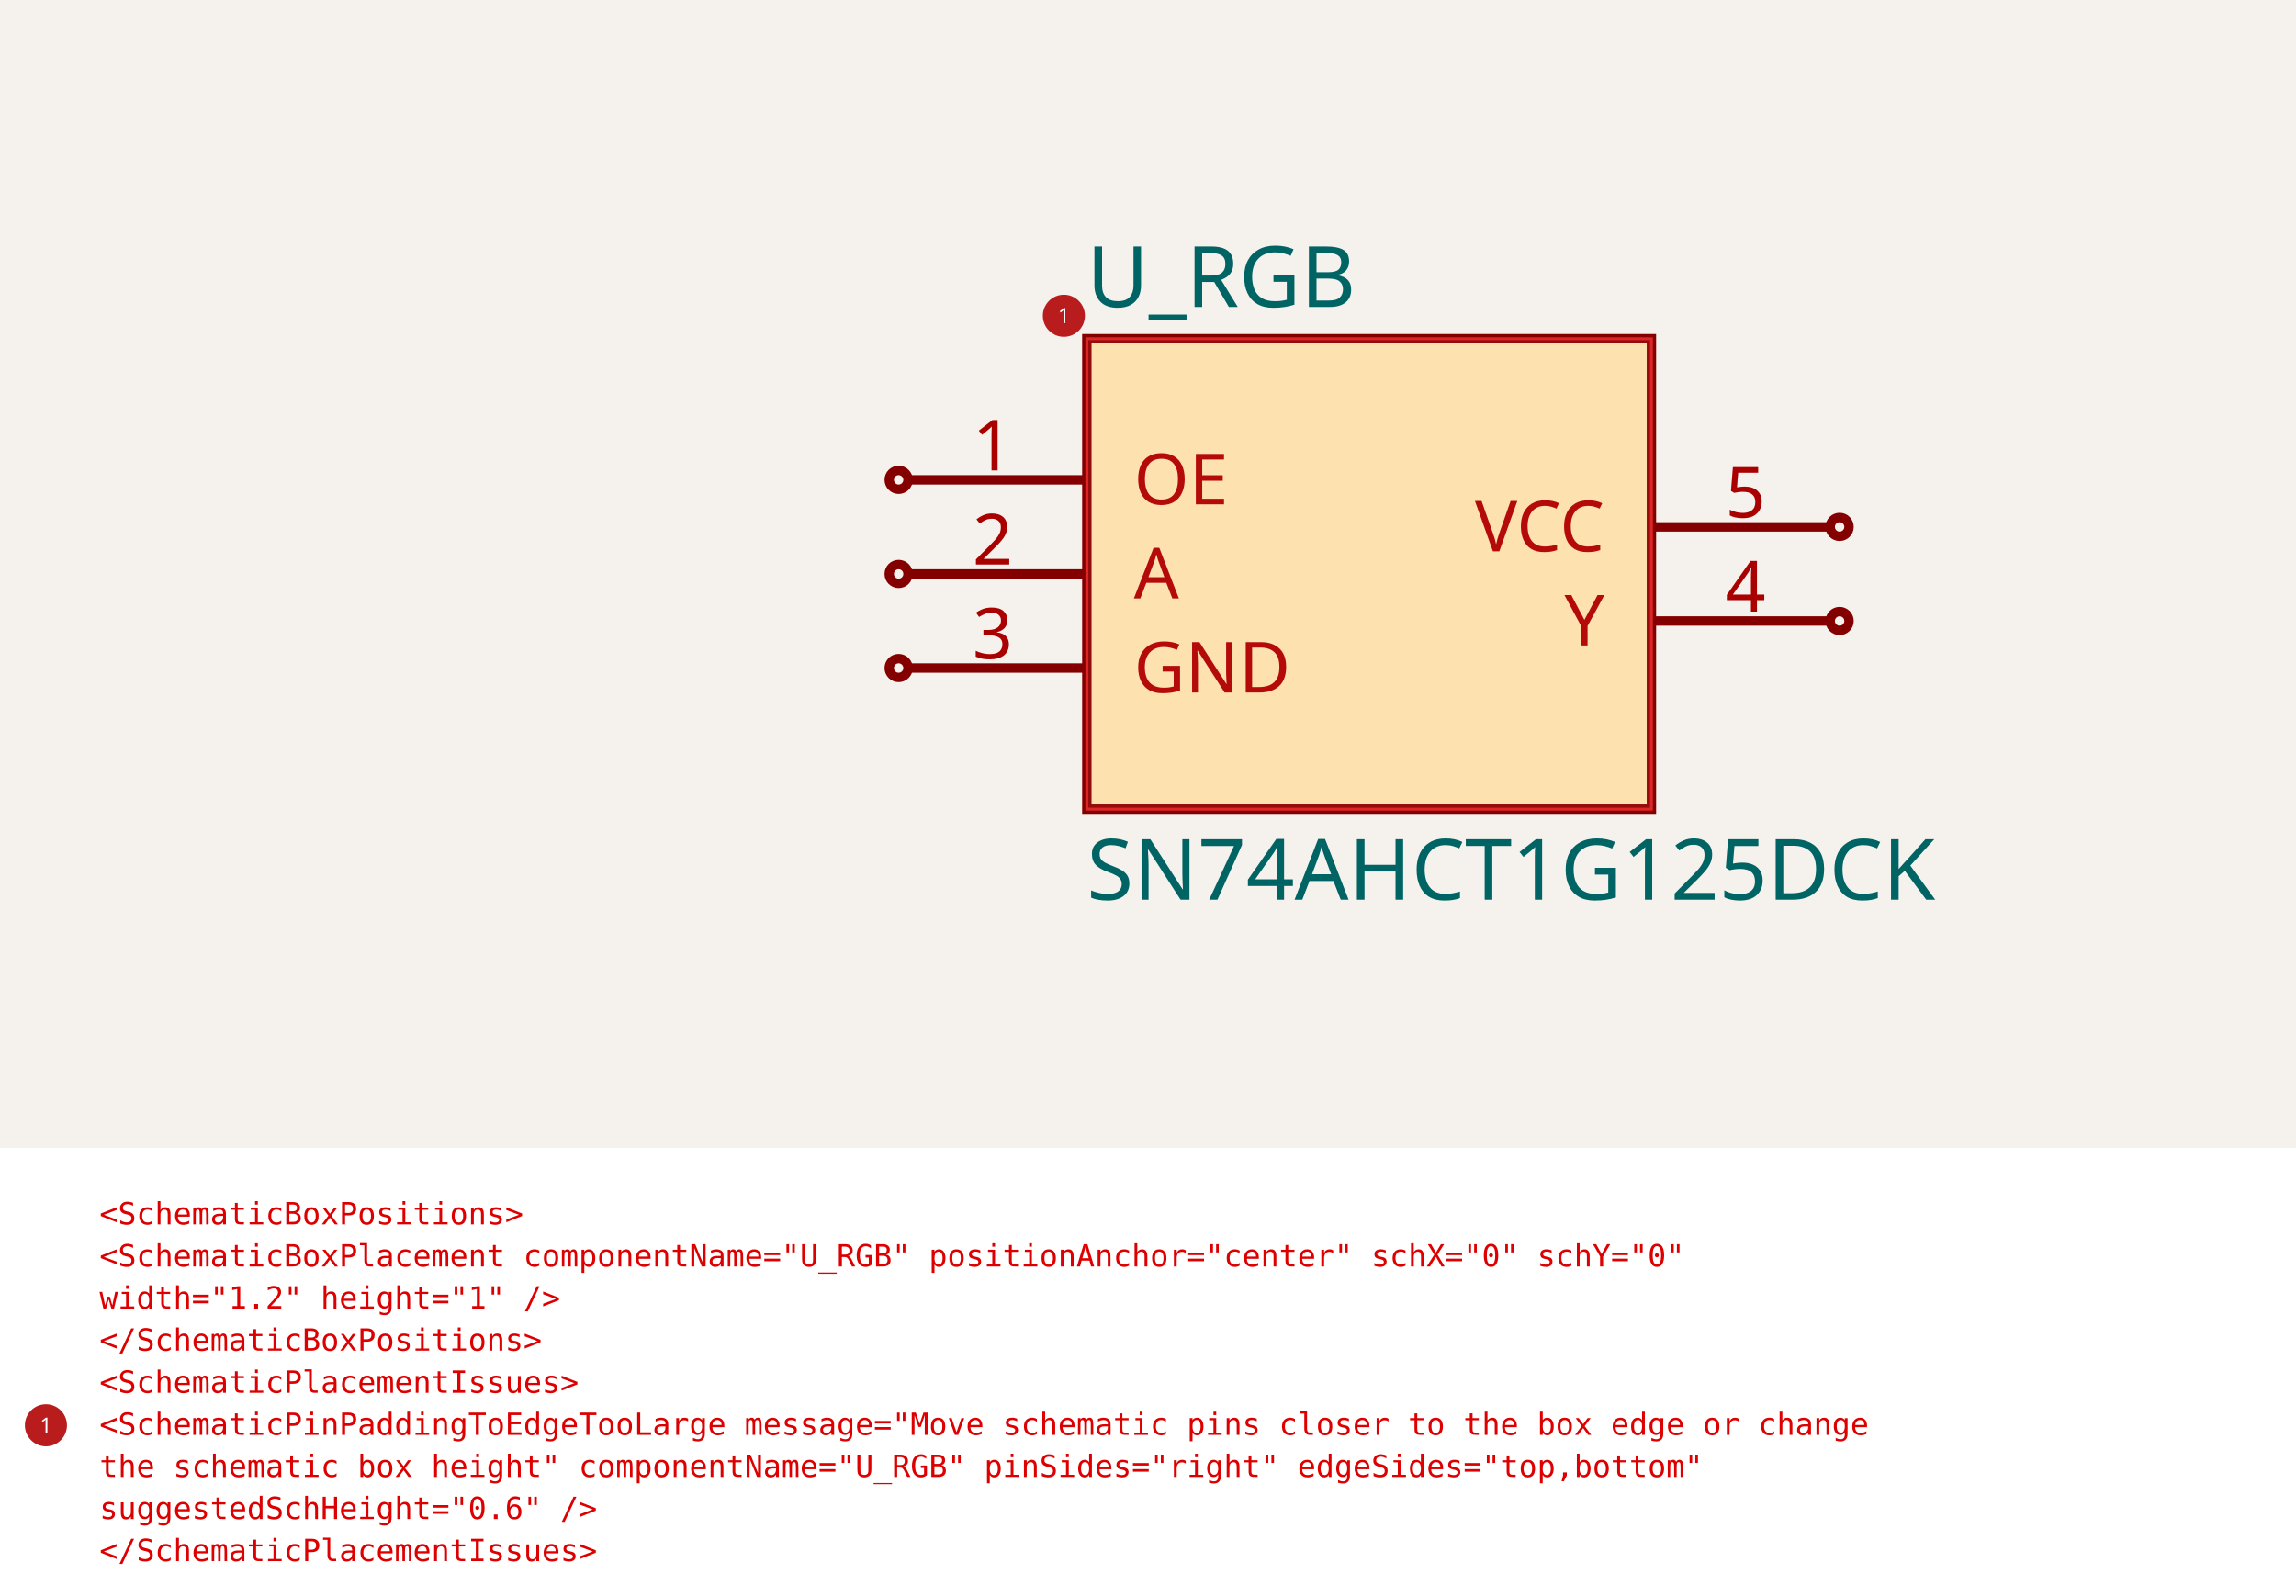
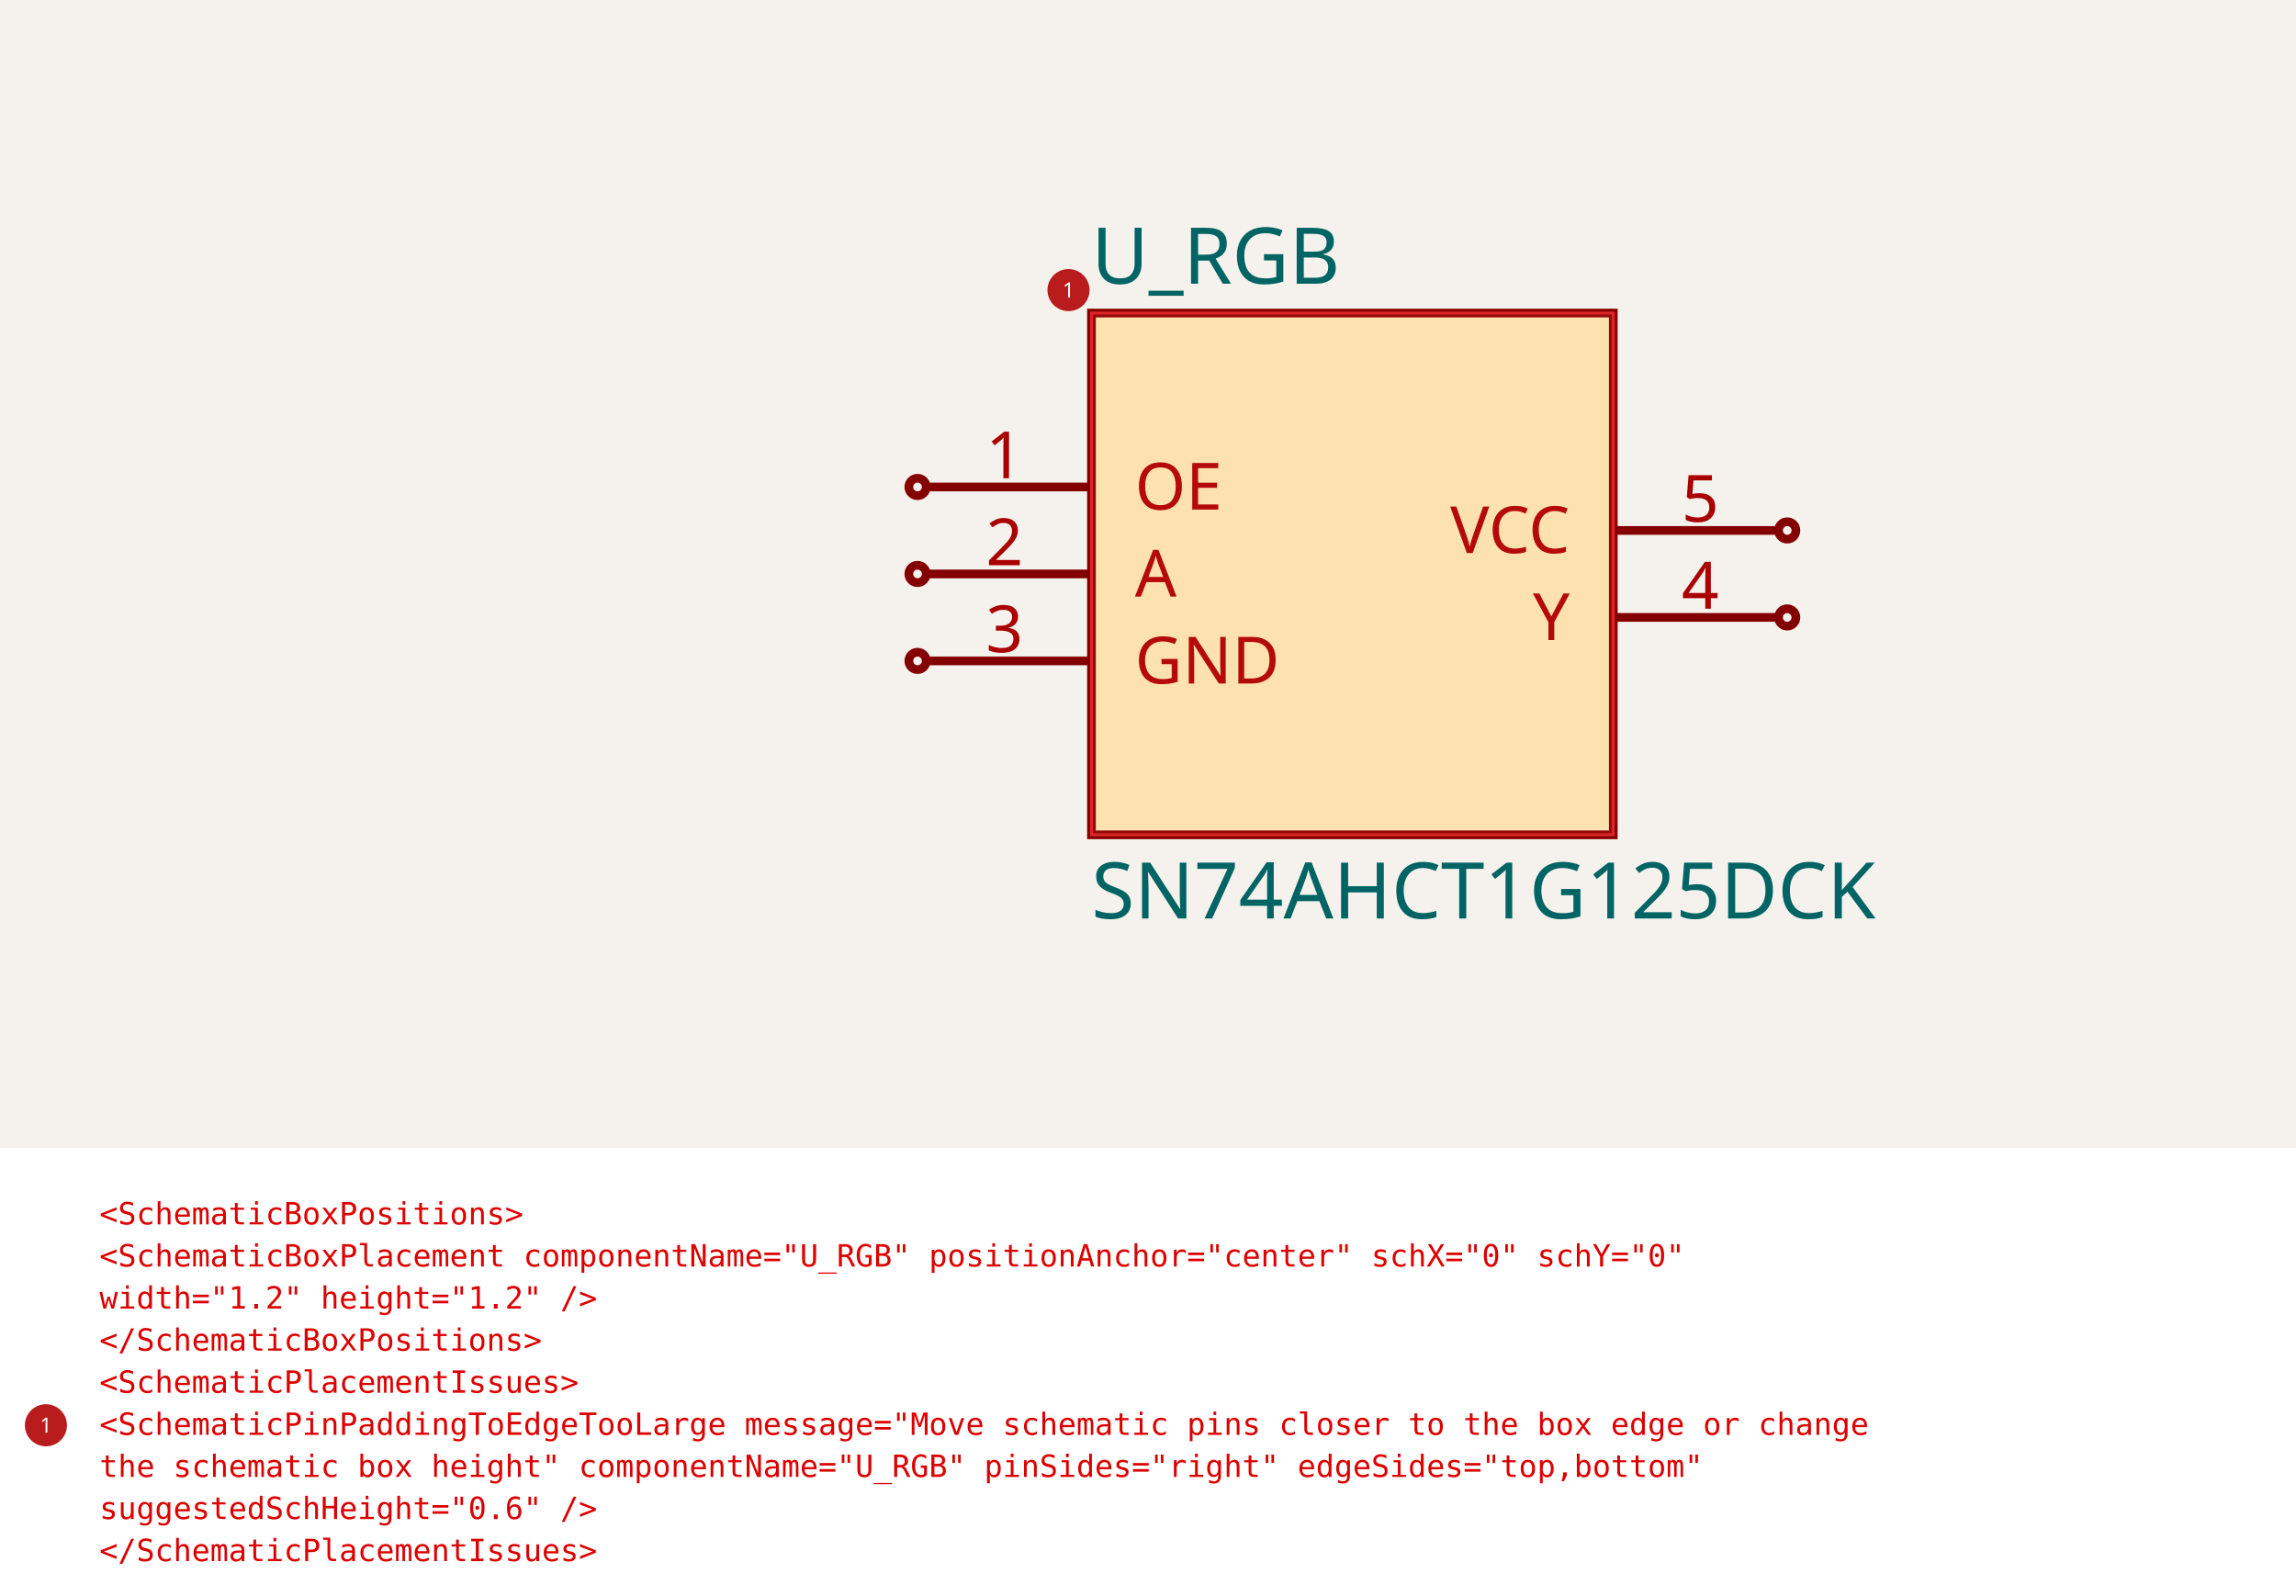
<svg xmlns="http://www.w3.org/2000/svg" width="1200" height="834" viewBox="0 0 1200 834" role="img" aria-label="schematic analysis fixture">
  <g transform="translate(0, 0)">
    <style>
              .boundary { fill: rgb(245, 241, 237); }
              .schematic-boundary { fill: none; stroke: #fff; }
              .component { fill: none; stroke: rgb(132, 0, 0); }
              .chip { fill: rgb(255, 255, 194); stroke: rgb(132, 0, 0); }
              .component-pin { fill: none; stroke: rgb(132, 0, 0); }
              /* Basic per-trace hover fallback */
              .trace:hover {
                filter: invert(1);
              }
              .trace:hover .trace-crossing-outline {
                opacity: 0;
              }
              .trace:hover .trace-junction {
                filter: invert(1);
              }
              /* Net-hover highlighting: when a trace or its overlays are hovered,
                 invert color for all traces (base + overlays) sharing the same
                 subcircuit connectivity key. Also hide crossing outline during hover. */
-               
+ 
              .text { font-family: sans-serif; fill: rgb(0, 150, 0); }
              .pin-number { fill: rgb(169, 0, 0); }
              .port-label { fill: rgb(0, 100, 100); }
              .component-name { fill: rgb(0, 100, 100); }
-               
+ 
            </style>
    <rect class="boundary" x="0" y="0" width="1200" height="600" />
    <g class="sch-component" data-circuit-json-type="schematic_component" data-schematic-component-id="schematic_component_0">
-       <rect class="component chip sch-component-body" x="568.033" y="177.049" width="295.082" height="245.902" stroke-width="4.918px" fill="rgb(255, 255, 194)" stroke="rgb(132, 0, 0)" />
-       <rect class="component-overlay sch-component-overlay" x="568.033" y="177.049" width="295.082" height="245.902" fill="transparent" />
-       <text class="sch-text" x="568.033" y="454.918" fill="#006464" text-anchor="start" dominant-baseline="middle" font-family="sans-serif" font-size="44.262px" transform="rotate(0, 568.0328, 454.918)">SN74AHCT1G125DCK</text>
-       <text class="sch-text" x="568.033" y="145.082" fill="#006464" text-anchor="start" dominant-baseline="middle" font-family="sans-serif" font-size="44.262px" transform="rotate(0, 568.0328, 145.082)">U_RGB</text>
-       <line class="component-pin sch-component-pin sch-port-line" x1="568.033" y1="250.82" x2="474.59" y2="250.82" stroke-width="4.918px" />
+       <rect class="component chip sch-component-body" x="570.455" y="163.636" width="272.727" height="272.727" stroke-width="4.545px" fill="rgb(255, 255, 194)" stroke="rgb(132, 0, 0)" />
+       <rect class="component-overlay sch-component-overlay" x="570.455" y="163.636" width="272.727" height="272.727" fill="transparent" />
+       <text class="sch-text" x="570.455" y="465.909" fill="#006464" text-anchor="start" dominant-baseline="middle" font-family="sans-serif" font-size="40.909px" transform="rotate(0, 570.4545, 465.9091)">SN74AHCT1G125DCK</text>
+       <text class="sch-text" x="570.455" y="134.091" fill="#006464" text-anchor="start" dominant-baseline="middle" font-family="sans-serif" font-size="40.909px" transform="rotate(0, 570.4545, 134.0909)">U_RGB</text>
+       <line class="component-pin sch-component-pin sch-port-line" x1="570.455" y1="254.545" x2="484.091" y2="254.545" stroke-width="4.545px" />
      <g class="sch-port" data-schematic-port-id="source_port_0">
-         <circle class="component-pin sch-component-pin sch-port-terminal" cx="469.672" cy="250.82" r="4.918" stroke-width="4.918px" />
-         <rect x="464.754" y="245.902" width="9.836" height="9.836" opacity="0" />
+         <circle class="component-pin sch-component-pin sch-port-terminal" cx="479.545" cy="254.545" r="4.545" stroke-width="4.545px" />
+         <rect x="475" y="250" width="9.091" height="9.091" opacity="0" />
      </g>
-       <text class="pin-number sch-pin-number" x="518.852" y="245.902" style="font-family: sans-serif;" fill="rgb(169, 0, 0)" text-anchor="middle" dominant-baseline="auto" font-size="36.885px" transform="">1</text>
-       <text class="pin-number sch-pin-label" x="592.623" y="250.82" style="font-family: sans-serif;" fill="rgb(169, 0, 0)" text-anchor="start" dominant-baseline="middle" font-size="36.885px" transform="">OE</text>
-       <line class="component-pin sch-component-pin sch-port-line" x1="568.033" y1="300" x2="474.59" y2="300" stroke-width="4.918px" />
+       <text class="pin-number sch-pin-number" x="525" y="250" style="font-family: sans-serif;" fill="rgb(169, 0, 0)" text-anchor="middle" dominant-baseline="auto" font-size="34.091px" transform="">1</text>
+       <text class="pin-number sch-pin-label" x="593.182" y="254.545" style="font-family: sans-serif;" fill="rgb(169, 0, 0)" text-anchor="start" dominant-baseline="middle" font-size="34.091px" transform="">OE</text>
+       <line class="component-pin sch-component-pin sch-port-line" x1="570.455" y1="300" x2="484.091" y2="300" stroke-width="4.545px" />
      <g class="sch-port" data-schematic-port-id="source_port_1">
-         <circle class="component-pin sch-component-pin sch-port-terminal" cx="469.672" cy="300" r="4.918" stroke-width="4.918px" />
-         <rect x="464.754" y="295.082" width="9.836" height="9.836" opacity="0" />
+         <circle class="component-pin sch-component-pin sch-port-terminal" cx="479.545" cy="300" r="4.545" stroke-width="4.545px" />
+         <rect x="475" y="295.455" width="9.091" height="9.091" opacity="0" />
      </g>
-       <text class="pin-number sch-pin-number" x="518.852" y="295.082" style="font-family: sans-serif;" fill="rgb(169, 0, 0)" text-anchor="middle" dominant-baseline="auto" font-size="36.885px" transform="">2</text>
-       <text class="pin-number sch-pin-label" x="592.623" y="300" style="font-family: sans-serif;" fill="rgb(169, 0, 0)" text-anchor="start" dominant-baseline="middle" font-size="36.885px" transform="">A</text>
-       <line class="component-pin sch-component-pin sch-port-line" x1="568.033" y1="349.18" x2="474.59" y2="349.18" stroke-width="4.918px" />
+       <text class="pin-number sch-pin-number" x="525" y="295.455" style="font-family: sans-serif;" fill="rgb(169, 0, 0)" text-anchor="middle" dominant-baseline="auto" font-size="34.091px" transform="">2</text>
+       <text class="pin-number sch-pin-label" x="593.182" y="300" style="font-family: sans-serif;" fill="rgb(169, 0, 0)" text-anchor="start" dominant-baseline="middle" font-size="34.091px" transform="">A</text>
+       <line class="component-pin sch-component-pin sch-port-line" x1="570.455" y1="345.455" x2="484.091" y2="345.455" stroke-width="4.545px" />
      <g class="sch-port" data-schematic-port-id="source_port_2">
-         <circle class="component-pin sch-component-pin sch-port-terminal" cx="469.672" cy="349.18" r="4.918" stroke-width="4.918px" />
-         <rect x="464.754" y="344.262" width="9.836" height="9.836" opacity="0" />
+         <circle class="component-pin sch-component-pin sch-port-terminal" cx="479.545" cy="345.455" r="4.545" stroke-width="4.545px" />
+         <rect x="475" y="340.909" width="9.091" height="9.091" opacity="0" />
      </g>
-       <text class="pin-number sch-pin-number" x="518.852" y="344.262" style="font-family: sans-serif;" fill="rgb(169, 0, 0)" text-anchor="middle" dominant-baseline="auto" font-size="36.885px" transform="">3</text>
-       <text class="pin-number sch-pin-label" x="592.623" y="349.18" style="font-family: sans-serif;" fill="rgb(169, 0, 0)" text-anchor="start" dominant-baseline="middle" font-size="36.885px" transform="">GND</text>
-       <line class="component-pin sch-component-pin sch-port-line" x1="863.115" y1="324.59" x2="956.557" y2="324.59" stroke-width="4.918px" />
+       <text class="pin-number sch-pin-number" x="525" y="340.909" style="font-family: sans-serif;" fill="rgb(169, 0, 0)" text-anchor="middle" dominant-baseline="auto" font-size="34.091px" transform="">3</text>
+       <text class="pin-number sch-pin-label" x="593.182" y="345.455" style="font-family: sans-serif;" fill="rgb(169, 0, 0)" text-anchor="start" dominant-baseline="middle" font-size="34.091px" transform="">GND</text>
+       <line class="component-pin sch-component-pin sch-port-line" x1="843.182" y1="322.727" x2="929.545" y2="322.727" stroke-width="4.545px" />
      <g class="sch-port" data-schematic-port-id="source_port_3">
-         <circle class="component-pin sch-component-pin sch-port-terminal" cx="961.475" cy="324.59" r="4.918" stroke-width="4.918px" />
-         <rect x="956.557" y="319.672" width="9.836" height="9.836" opacity="0" />
+         <circle class="component-pin sch-component-pin sch-port-terminal" cx="934.091" cy="322.727" r="4.545" stroke-width="4.545px" />
+         <rect x="929.545" y="318.182" width="9.091" height="9.091" opacity="0" />
      </g>
-       <text class="pin-number sch-pin-number" x="912.295" y="319.672" style="font-family: sans-serif;" fill="rgb(169, 0, 0)" text-anchor="middle" dominant-baseline="auto" font-size="36.885px" transform="">4</text>
-       <text class="pin-number sch-pin-label" x="838.525" y="324.59" style="font-family: sans-serif;" fill="rgb(169, 0, 0)" text-anchor="end" dominant-baseline="middle" font-size="36.885px" transform="">Y</text>
-       <line class="component-pin sch-component-pin sch-port-line" x1="863.115" y1="275.41" x2="956.557" y2="275.41" stroke-width="4.918px" />
+       <text class="pin-number sch-pin-number" x="888.636" y="318.182" style="font-family: sans-serif;" fill="rgb(169, 0, 0)" text-anchor="middle" dominant-baseline="auto" font-size="34.091px" transform="">4</text>
+       <text class="pin-number sch-pin-label" x="820.455" y="322.727" style="font-family: sans-serif;" fill="rgb(169, 0, 0)" text-anchor="end" dominant-baseline="middle" font-size="34.091px" transform="">Y</text>
+       <line class="component-pin sch-component-pin sch-port-line" x1="843.182" y1="277.273" x2="929.545" y2="277.273" stroke-width="4.545px" />
      <g class="sch-port" data-schematic-port-id="source_port_4">
-         <circle class="component-pin sch-component-pin sch-port-terminal" cx="961.475" cy="275.41" r="4.918" stroke-width="4.918px" />
-         <rect x="956.557" y="270.492" width="9.836" height="9.836" opacity="0" />
+         <circle class="component-pin sch-component-pin sch-port-terminal" cx="934.091" cy="277.273" r="4.545" stroke-width="4.545px" />
+         <rect x="929.545" y="272.727" width="9.091" height="9.091" opacity="0" />
      </g>
-       <text class="pin-number sch-pin-number" x="912.295" y="270.492" style="font-family: sans-serif;" fill="rgb(169, 0, 0)" text-anchor="middle" dominant-baseline="auto" font-size="36.885px" transform="">5</text>
-       <text class="pin-number sch-pin-label" x="838.525" y="275.41" style="font-family: sans-serif;" fill="rgb(169, 0, 0)" text-anchor="end" dominant-baseline="middle" font-size="36.885px" transform="">VCC</text>
+       <text class="pin-number sch-pin-number" x="888.636" y="272.727" style="font-family: sans-serif;" fill="rgb(169, 0, 0)" text-anchor="middle" dominant-baseline="auto" font-size="34.091px" transform="">5</text>
+       <text class="pin-number sch-pin-label" x="820.455" y="277.273" style="font-family: sans-serif;" fill="rgb(169, 0, 0)" text-anchor="end" dominant-baseline="middle" font-size="34.091px" transform="">VCC</text>
    </g>
    <g class="schematic-port-hover sch-port-hover" data-schematic-port-id="source_port_0">
-       <circle cx="469.672" cy="250.82" r="9.836" fill="red" opacity="0" />
+       <circle cx="479.545" cy="254.545" r="9.091" fill="red" opacity="0" />
    </g>
    <g class="schematic-port-hover sch-port-hover" data-schematic-port-id="source_port_1">
-       <circle cx="469.672" cy="300" r="9.836" fill="red" opacity="0" />
+       <circle cx="479.545" cy="300" r="9.091" fill="red" opacity="0" />
    </g>
    <g class="schematic-port-hover sch-port-hover" data-schematic-port-id="source_port_2">
-       <circle cx="469.672" cy="349.18" r="9.836" fill="red" opacity="0" />
+       <circle cx="479.545" cy="345.455" r="9.091" fill="red" opacity="0" />
    </g>
    <g class="schematic-port-hover sch-port-hover" data-schematic-port-id="source_port_3">
-       <circle cx="961.475" cy="324.59" r="9.836" fill="red" opacity="0" />
+       <circle cx="934.091" cy="322.727" r="9.091" fill="red" opacity="0" />
    </g>
    <g class="schematic-port-hover sch-port-hover" data-schematic-port-id="source_port_4">
-       <circle cx="961.475" cy="275.41" r="9.836" fill="red" opacity="0" />
+       <circle cx="934.091" cy="277.273" r="9.091" fill="red" opacity="0" />
    </g>
    <g class="schematic-issue-highlights">
      <g data-issue-number="1" data-issue-type="SchematicPinPaddingToEdgeTooLarge" data-schematic-sheet-id="">
-         <rect data-highlight-component-id="schematic_component_0" x="568.033" y="177.049" width="295.082" height="245.902" fill="#ef4444" fill-opacity="0.16" stroke="#dc2626" stroke-width="1.5" />
+         <rect data-highlight-component-id="schematic_component_0" x="570.455" y="163.636" width="272.727" height="272.727" fill="#ef4444" fill-opacity="0.16" stroke="#dc2626" stroke-width="1.5" />
        <g class="issue-marker">
-           <circle cx="556.033" cy="165.049" r="11" fill="#b91c1c" />
-           <text x="556.033" y="165.049" dy="0.35em" text-anchor="middle" font-family="sans-serif" font-size="11" fill="white">1</text>
+           <circle cx="558.455" cy="151.636" r="11" fill="#b91c1c" />
+           <text x="558.455" y="151.636" dy="0.35em" text-anchor="middle" font-family="sans-serif" font-size="11" fill="white">1</text>
        </g>
      </g>
    </g>
  </g>
  <g transform="translate(0, 600) scale(1, 1) translate(0, 0)">
    <rect width="100%" height="100%" fill="#fff" />
    <text x="52" y="40" fill="#d00" font-family="Menlo, Consolas, monospace" font-size="16">
      <tspan x="52" dy="0">&lt;SchematicBoxPositions&gt;</tspan>
      <tspan x="52" dy="22">&lt;SchematicBoxPlacement componentName="U_RGB" positionAnchor="center" schX="0" schY="0"</tspan>
-       <tspan x="52" dy="22">  width="1.2" height="1" /&gt;</tspan>
+       <tspan x="52" dy="22">  width="1.2" height="1.2" /&gt;</tspan>
      <tspan x="52" dy="22">&lt;/SchematicBoxPositions&gt;</tspan>
      <tspan x="52" dy="22">&lt;SchematicPlacementIssues&gt;</tspan>
      <tspan x="52" dy="22">&lt;SchematicPinPaddingToEdgeTooLarge message="Move schematic pins closer to the box edge or change</tspan>
      <tspan x="52" dy="22">  the schematic box height" componentName="U_RGB" pinSides="right" edgeSides="top,bottom"</tspan>
      <tspan x="52" dy="22">  suggestedSchHeight="0.6" /&gt;</tspan>
      <tspan x="52" dy="22">&lt;/SchematicPlacementIssues&gt;</tspan>
    </text>
    <g data-listing-issue-number="1">
      <circle cx="24" cy="145" r="11" fill="#b91c1c" />
      <text x="24" y="145" dy="0.35em" text-anchor="middle" font-family="sans-serif" font-size="11" fill="white">1</text>
    </g>
  </g>
</svg>
